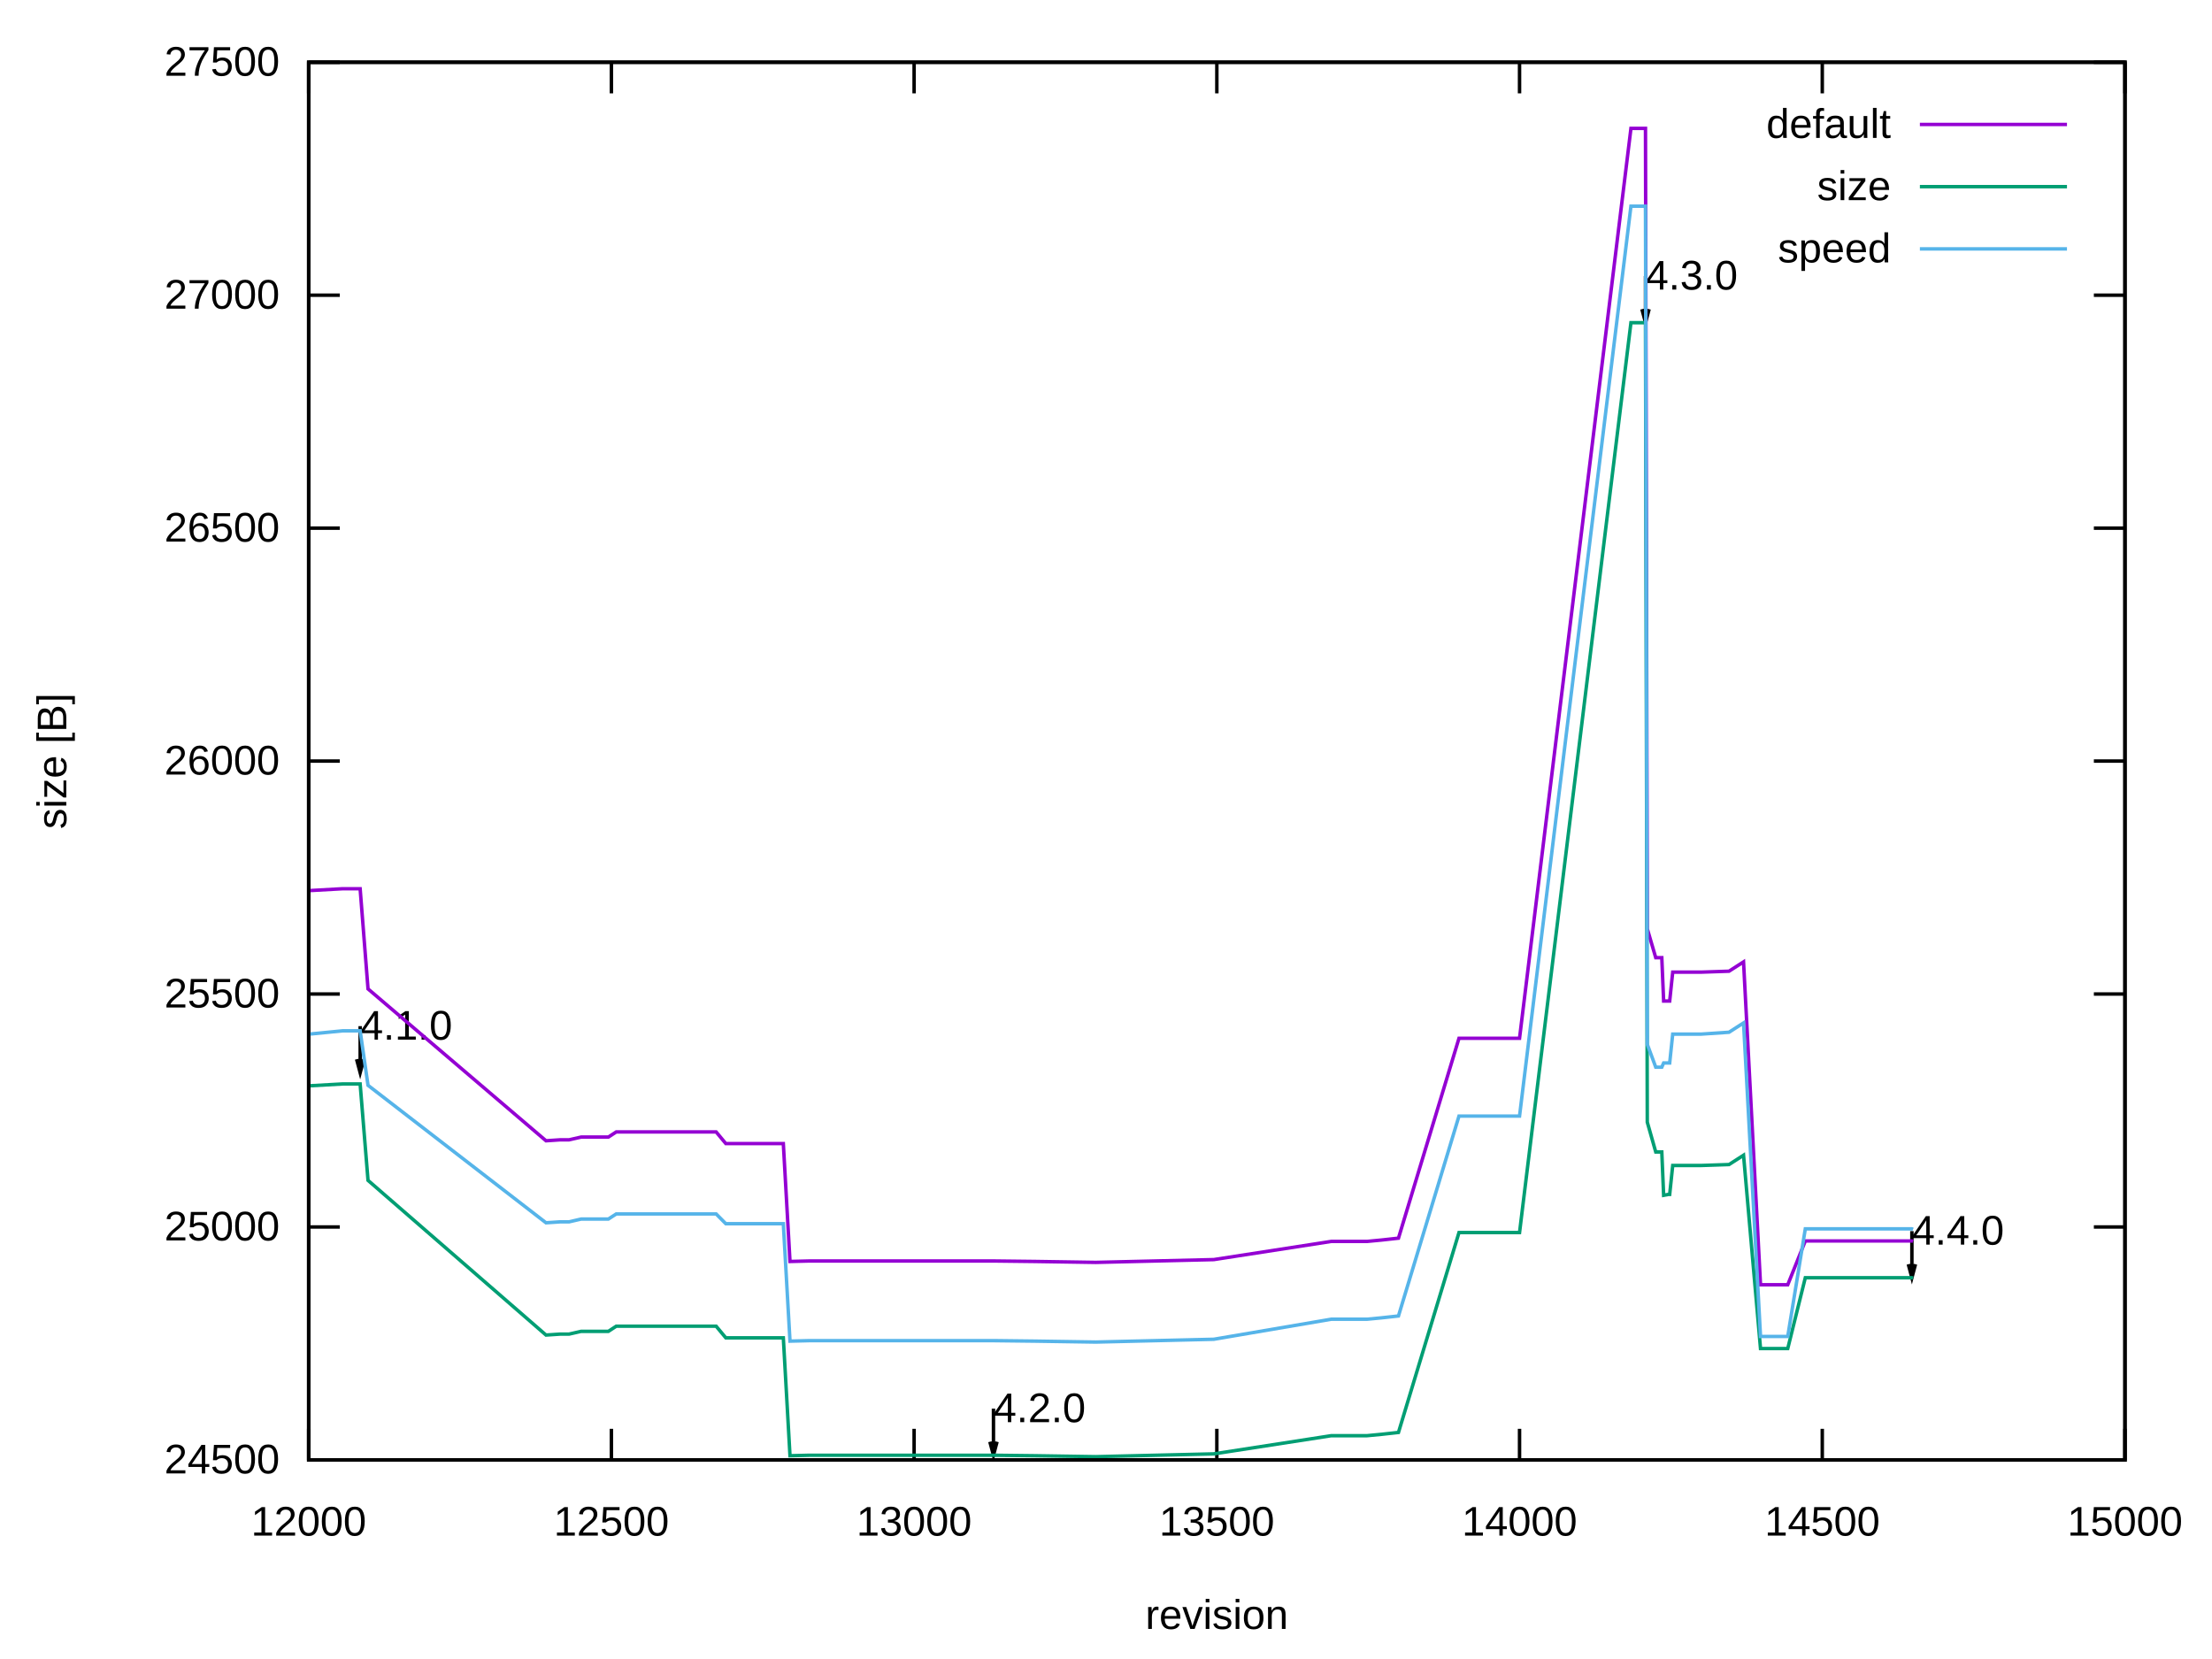
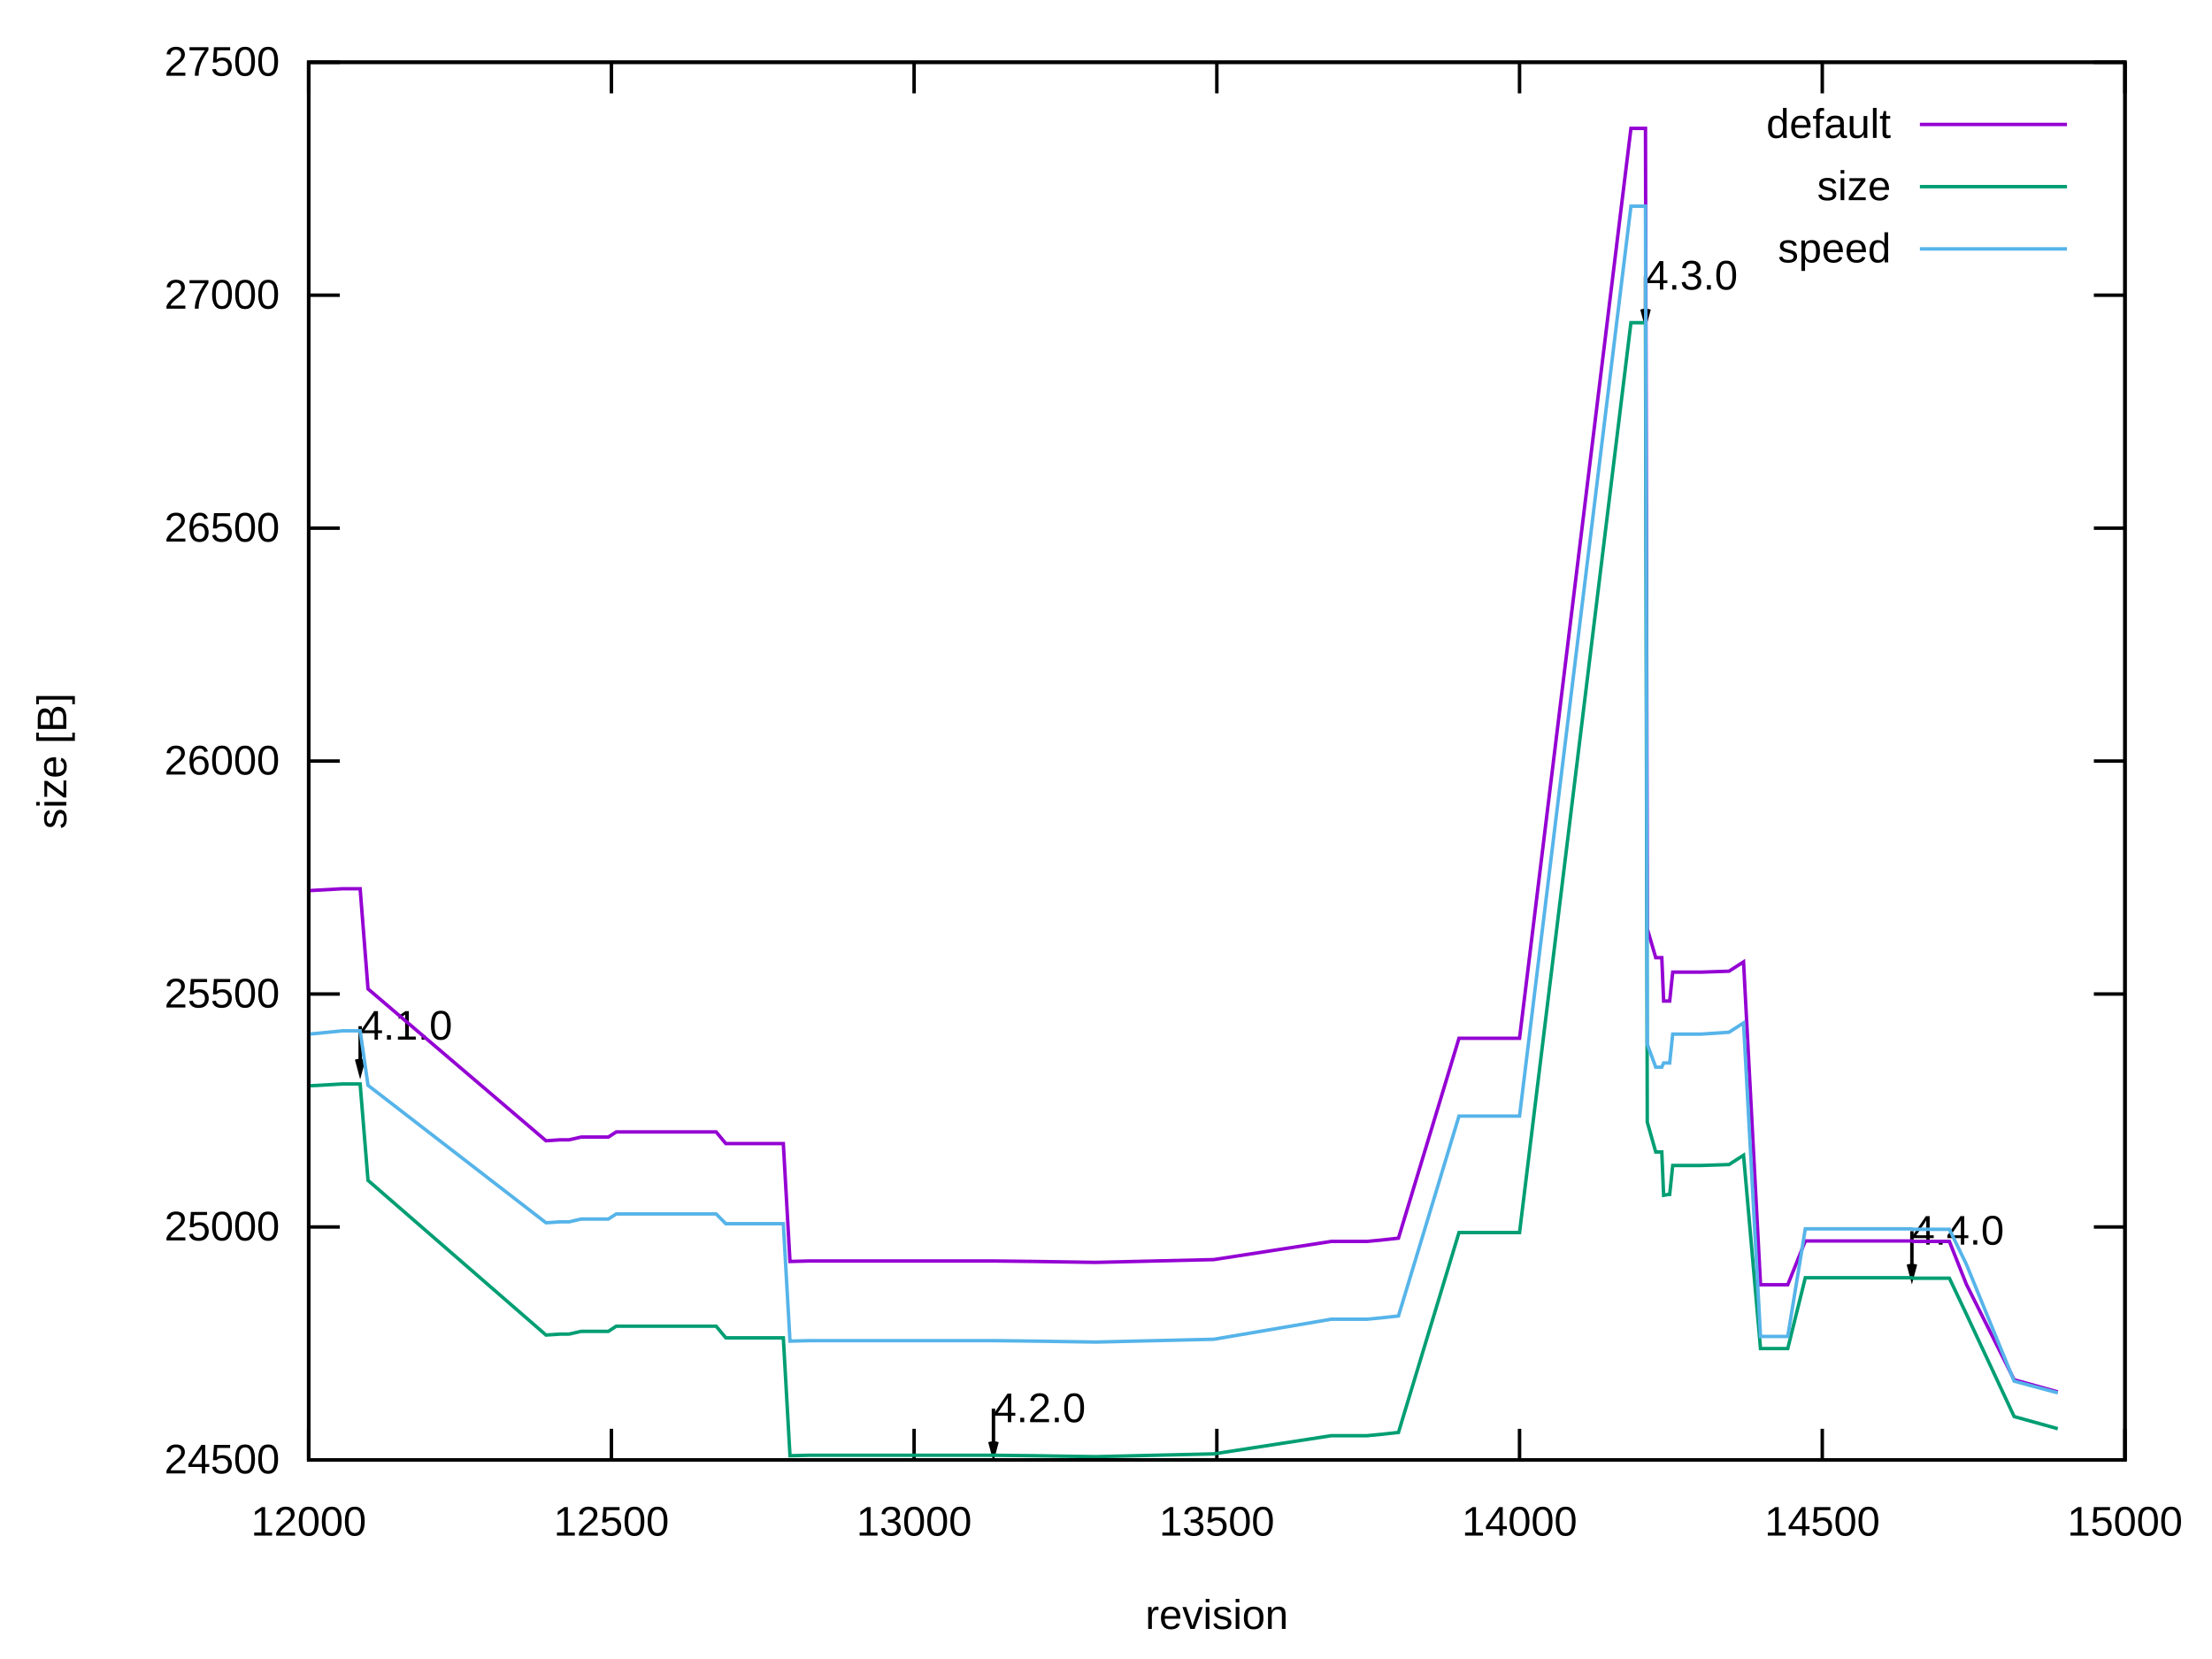
<svg xmlns="http://www.w3.org/2000/svg" xmlns:xlink="http://www.w3.org/1999/xlink" width="640" height="480" viewBox="0 0 640 480">
  <g id="gnuplot_canvas">
    <rect x="0" y="0" width="640" height="480" fill="none" />
    <defs>
      <circle id="gpDot" r="0.5" stroke-width="0.5" stroke="currentColor" />
      <path id="gpPt0" stroke-width="0.222" stroke="currentColor" d="M-1,0 h2 M0,-1 v2" />
      <path id="gpPt1" stroke-width="0.222" stroke="currentColor" d="M-1,-1 L1,1 M1,-1 L-1,1" />
      <path id="gpPt2" stroke-width="0.222" stroke="currentColor" d="M-1,0 L1,0 M0,-1 L0,1 M-1,-1 L1,1 M-1,1 L1,-1" />
      <rect id="gpPt3" stroke-width="0.222" stroke="currentColor" x="-1" y="-1" width="2" height="2" />
      <rect id="gpPt4" stroke-width="0.222" stroke="currentColor" fill="currentColor" x="-1" y="-1" width="2" height="2" />
      <circle id="gpPt5" stroke-width="0.222" stroke="currentColor" cx="0" cy="0" r="1" />
      <use xlink:href="#gpPt5" id="gpPt6" fill="currentColor" stroke="none" />
      <path id="gpPt7" stroke-width="0.222" stroke="currentColor" d="M0,-1.33 L-1.33,0.67 L1.33,0.67 z" />
      <use xlink:href="#gpPt7" id="gpPt8" fill="currentColor" stroke="none" />
      <use xlink:href="#gpPt7" id="gpPt9" stroke="currentColor" transform="rotate(180)" />
      <use xlink:href="#gpPt9" id="gpPt10" fill="currentColor" stroke="none" />
      <use xlink:href="#gpPt3" id="gpPt11" stroke="currentColor" transform="rotate(45)" />
      <use xlink:href="#gpPt11" id="gpPt12" fill="currentColor" stroke="none" />
      <path id="gpPt13" stroke-width="0.222" stroke="currentColor" d="M0,1.330 L1.265,0.411 L0.782,-1.067 L-0.782,-1.076 L-1.265,0.411 z" />
      <use xlink:href="#gpPt13" id="gpPt14" fill="currentColor" stroke="none" />
      <filter id="textbox" filterUnits="objectBoundingBox" x="0" y="0" height="1" width="1">
        <feFlood flood-color="white" flood-opacity="1" result="bgnd" />
        <feComposite in="SourceGraphic" in2="bgnd" operator="atop" />
      </filter>
      <filter id="greybox" filterUnits="objectBoundingBox" x="0" y="0" height="1" width="1">
        <feFlood flood-color="lightgrey" flood-opacity="1" result="grey" />
        <feComposite in="SourceGraphic" in2="grey" operator="atop" />
      </filter>
    </defs>
    <g fill="none" color="white" stroke="currentColor" stroke-width="1.00" stroke-linecap="butt" stroke-linejoin="miter">
</g>
    <g fill="none" color="black" stroke="currentColor" stroke-width="1.00" stroke-linecap="butt" stroke-linejoin="miter">
      <path stroke="black" d="M89.31,422.40 L98.31,422.40 M614.82,422.40 L605.82,422.40  " />
      <g transform="translate(80.92,426.30)" stroke="none" fill="black" font-family="Arial" font-size="12.00" text-anchor="end">
        <text>
          <tspan font-family="Arial"> 24500</tspan>
        </text>
      </g>
    </g>
    <g fill="none" color="black" stroke="currentColor" stroke-width="1.00" stroke-linecap="butt" stroke-linejoin="miter">
      <path stroke="black" d="M89.31,355.00 L98.31,355.00 M614.82,355.00 L605.82,355.00  " />
      <g transform="translate(80.92,358.90)" stroke="none" fill="black" font-family="Arial" font-size="12.00" text-anchor="end">
        <text>
          <tspan font-family="Arial"> 25000</tspan>
        </text>
      </g>
    </g>
    <g fill="none" color="black" stroke="currentColor" stroke-width="1.00" stroke-linecap="butt" stroke-linejoin="miter">
      <path stroke="black" d="M89.31,287.60 L98.31,287.60 M614.82,287.60 L605.82,287.60  " />
      <g transform="translate(80.92,291.50)" stroke="none" fill="black" font-family="Arial" font-size="12.00" text-anchor="end">
        <text>
          <tspan font-family="Arial"> 25500</tspan>
        </text>
      </g>
    </g>
    <g fill="none" color="black" stroke="currentColor" stroke-width="1.00" stroke-linecap="butt" stroke-linejoin="miter">
      <path stroke="black" d="M89.31,220.20 L98.31,220.20 M614.82,220.20 L605.82,220.20  " />
      <g transform="translate(80.92,224.10)" stroke="none" fill="black" font-family="Arial" font-size="12.00" text-anchor="end">
        <text>
          <tspan font-family="Arial"> 26000</tspan>
        </text>
      </g>
    </g>
    <g fill="none" color="black" stroke="currentColor" stroke-width="1.00" stroke-linecap="butt" stroke-linejoin="miter">
      <path stroke="black" d="M89.31,152.81 L98.31,152.81 M614.82,152.81 L605.82,152.81  " />
      <g transform="translate(80.92,156.71)" stroke="none" fill="black" font-family="Arial" font-size="12.00" text-anchor="end">
        <text>
          <tspan font-family="Arial"> 26500</tspan>
        </text>
      </g>
    </g>
    <g fill="none" color="black" stroke="currentColor" stroke-width="1.00" stroke-linecap="butt" stroke-linejoin="miter">
      <path stroke="black" d="M89.31,85.41 L98.31,85.41 M614.82,85.41 L605.82,85.41  " />
      <g transform="translate(80.92,89.31)" stroke="none" fill="black" font-family="Arial" font-size="12.00" text-anchor="end">
        <text>
          <tspan font-family="Arial"> 27000</tspan>
        </text>
      </g>
    </g>
    <g fill="none" color="black" stroke="currentColor" stroke-width="1.00" stroke-linecap="butt" stroke-linejoin="miter">
      <path stroke="black" d="M89.31,18.01 L98.31,18.01 M614.82,18.01 L605.82,18.01  " />
      <g transform="translate(80.92,21.91)" stroke="none" fill="black" font-family="Arial" font-size="12.00" text-anchor="end">
        <text>
          <tspan font-family="Arial"> 27500</tspan>
        </text>
      </g>
    </g>
    <g fill="none" color="black" stroke="currentColor" stroke-width="1.00" stroke-linecap="butt" stroke-linejoin="miter">
      <path stroke="black" d="M89.31,422.40 L89.31,413.40 M89.31,18.01 L89.31,27.01  " />
      <g transform="translate(89.31,444.30)" stroke="none" fill="black" font-family="Arial" font-size="12.00" text-anchor="middle">
        <text>
          <tspan font-family="Arial"> 12000</tspan>
        </text>
      </g>
    </g>
    <g fill="none" color="black" stroke="currentColor" stroke-width="1.00" stroke-linecap="butt" stroke-linejoin="miter">
      <path stroke="black" d="M176.90,422.40 L176.90,413.40 M176.90,18.01 L176.90,27.01  " />
      <g transform="translate(176.90,444.30)" stroke="none" fill="black" font-family="Arial" font-size="12.00" text-anchor="middle">
        <text>
          <tspan font-family="Arial"> 12500</tspan>
        </text>
      </g>
    </g>
    <g fill="none" color="black" stroke="currentColor" stroke-width="1.00" stroke-linecap="butt" stroke-linejoin="miter">
      <path stroke="black" d="M264.48,422.40 L264.48,413.40 M264.48,18.01 L264.48,27.01  " />
      <g transform="translate(264.48,444.30)" stroke="none" fill="black" font-family="Arial" font-size="12.00" text-anchor="middle">
        <text>
          <tspan font-family="Arial"> 13000</tspan>
        </text>
      </g>
    </g>
    <g fill="none" color="black" stroke="currentColor" stroke-width="1.00" stroke-linecap="butt" stroke-linejoin="miter">
      <path stroke="black" d="M352.07,422.40 L352.07,413.40 M352.07,18.01 L352.07,27.01  " />
      <g transform="translate(352.07,444.30)" stroke="none" fill="black" font-family="Arial" font-size="12.00" text-anchor="middle">
        <text>
          <tspan font-family="Arial"> 13500</tspan>
        </text>
      </g>
    </g>
    <g fill="none" color="black" stroke="currentColor" stroke-width="1.00" stroke-linecap="butt" stroke-linejoin="miter">
      <path stroke="black" d="M439.65,422.40 L439.65,413.40 M439.65,18.01 L439.65,27.01  " />
      <g transform="translate(439.65,444.30)" stroke="none" fill="black" font-family="Arial" font-size="12.00" text-anchor="middle">
        <text>
          <tspan font-family="Arial"> 14000</tspan>
        </text>
      </g>
    </g>
    <g fill="none" color="black" stroke="currentColor" stroke-width="1.00" stroke-linecap="butt" stroke-linejoin="miter">
      <path stroke="black" d="M527.24,422.40 L527.24,413.40 M527.24,18.01 L527.24,27.01  " />
      <g transform="translate(527.24,444.30)" stroke="none" fill="black" font-family="Arial" font-size="12.00" text-anchor="middle">
        <text>
          <tspan font-family="Arial"> 14500</tspan>
        </text>
      </g>
    </g>
    <g fill="none" color="black" stroke="currentColor" stroke-width="1.00" stroke-linecap="butt" stroke-linejoin="miter">
      <path stroke="black" d="M614.82,422.40 L614.82,413.40 M614.82,18.01 L614.82,27.01  " />
      <g transform="translate(614.82,444.30)" stroke="none" fill="black" font-family="Arial" font-size="12.00" text-anchor="middle">
        <text>
          <tspan font-family="Arial"> 15000</tspan>
        </text>
      </g>
    </g>
    <g fill="none" color="black" stroke="currentColor" stroke-width="1.00" stroke-linecap="butt" stroke-linejoin="miter">
</g>
    <g fill="none" color="black" stroke="currentColor" stroke-width="1.00" stroke-linecap="butt" stroke-linejoin="miter">
      <path stroke="black" d="M89.31,18.01 L89.31,422.40 L614.82,422.40 L614.82,18.01 L89.31,18.01 Z  " />
      <g transform="translate(104.20,300.80)" stroke="none" fill="black" font-family="Arial" font-size="12.00" text-anchor="start">
        <text>
          <tspan font-family="Arial">4.1.0</tspan>
        </text>
      </g>
      <g transform="translate(287.43,411.47)" stroke="none" fill="black" font-family="Arial" font-size="12.00" text-anchor="start">
        <text>
          <tspan font-family="Arial">4.2.0</tspan>
        </text>
      </g>
      <g transform="translate(476.09,83.78)" stroke="none" fill="black" font-family="Arial" font-size="12.00" text-anchor="start">
        <text>
          <tspan font-family="Arial">4.3.0</tspan>
        </text>
      </g>
      <g transform="translate(553.16,360.11)" stroke="none" fill="black" font-family="Arial" font-size="12.00" text-anchor="start">
        <text>
          <tspan font-family="Arial">4.4.0</tspan>
        </text>
      </g>
-       <path stroke="black" d="M103.17,306.47 L104.21,310.37 L105.25,306.47 M104.21,296.89 L104.21,310.37 M286.40,417.14 L287.44,421.04 L288.48,417.14   M287.44,407.56 L287.44,421.04 M475.06,89.45 L476.10,93.35 L477.14,89.45 M476.10,79.87 L476.10,93.35 M552.13,365.78   L553.17,369.68 L554.21,365.78 M553.17,356.20 L553.17,369.68  " />
-     </g>
-     <g fill="none" color="black" stroke="currentColor" stroke-width="1.00" stroke-linecap="butt" stroke-linejoin="miter">
-       <g transform="translate(19.18,220.21) rotate(270)" stroke="none" fill="black" font-family="Arial" font-size="12.00" text-anchor="middle">
-         <text>
-           <tspan font-family="Arial">size [B]</tspan>
-         </text>
-       </g>
-     </g>
-     <g fill="none" color="black" stroke="currentColor" stroke-width="1.00" stroke-linecap="butt" stroke-linejoin="miter">
-       <g transform="translate(352.06,471.30)" stroke="none" fill="black" font-family="Arial" font-size="12.00" text-anchor="middle">
-         <text>
-           <tspan font-family="Arial">revision</tspan>
-         </text>
-       </g>
+     </g>
+     <g fill="none" color="black" stroke="currentColor" stroke-width="1.00" stroke-linecap="butt" stroke-linejoin="miter">
+       <path stroke="black" d="M103.17,306.47 L104.21,310.37 L105.25,306.47 M104.21,296.89 L104.21,310.37  " />
+     </g>
+     <g fill="none" color="black" stroke="currentColor" stroke-width="1.00" stroke-linecap="butt" stroke-linejoin="miter">
+       <path stroke="black" d="M286.40,417.14 L287.44,421.04 L288.48,417.14 M287.44,407.56 L287.44,421.04  " />
+     </g>
+     <g fill="none" color="black" stroke="currentColor" stroke-width="1.00" stroke-linecap="butt" stroke-linejoin="miter">
+       <path stroke="black" d="M475.06,89.45 L476.10,93.35 L477.14,89.45 M476.10,79.87 L476.10,93.35  " />
+     </g>
+     <g fill="none" color="black" stroke="currentColor" stroke-width="1.00" stroke-linecap="butt" stroke-linejoin="miter">
+       <path stroke="black" d="M552.13,365.78 L553.17,369.68 L554.21,365.78 M553.17,356.20 L553.17,369.68  " />
    </g>
    <g fill="none" color="black" stroke="currentColor" stroke-width="1.00" stroke-linecap="butt" stroke-linejoin="miter">
</g>
    <g id="gnuplot_plot_1">
      <g fill="none" color="black" stroke="currentColor" stroke-width="1.00" stroke-linecap="butt" stroke-linejoin="miter">
        <g transform="translate(547.09,39.91)" stroke="none" fill="black" font-family="Arial" font-size="12.00" text-anchor="end">
          <text>
            <tspan font-family="Arial">default</tspan>
          </text>
        </g>
      </g>
      <g fill="none" color="black" stroke="currentColor" stroke-width="1.00" stroke-linecap="butt" stroke-linejoin="miter">
-         <path stroke="rgb(148,   0, 211)" d="M555.48,36.01 L598.04,36.01 M89.49,257.68 L99.12,257.14 L104.20,257.14 L106.48,286.12 L157.98,330.06 L162.01,329.79   L164.63,329.79 L168.14,328.99 L170.59,328.99 L174.79,328.99 L176.02,328.99 L178.30,327.50 L201.77,327.50 L207.20,327.50   L210.00,330.87 L210.53,330.87 L219.99,330.87 L226.64,330.87 L228.57,364.98 L234.18,364.84 L240.31,364.84 L242.58,364.84   L245.39,364.84 L246.96,364.84 L259.05,364.84 L287.43,364.84 L299.51,364.98 L317.03,365.25 L351.19,364.44 L385.17,359.18   L386.92,359.18 L388.68,359.18 L395.51,359.18 L399.71,358.78 L404.62,358.24 L422.13,300.41 L439.65,300.41 L471.88,37.15   L476.09,37.15 L476.61,268.73 L479.06,277.09 L480.81,277.09 L481.34,289.63 L482.74,289.63 L483.09,289.63 L483.97,281.27   L492.20,281.27 L500.26,281.00 L504.46,278.30 L509.37,371.72 L510.59,371.72 L517.25,371.72 L522.33,359.05 L528.99,359.05   L532.14,359.05 L553.16,359.05 L553.51,359.18  " />
+         <path stroke="rgb(148,   0, 211)" d="M555.48,36.01 L598.04,36.01 M89.49,257.68 L99.12,257.14 L104.20,257.14 L106.48,286.12 L157.98,330.06 L162.01,329.79   L164.63,329.79 L168.14,328.99 L170.59,328.99 L174.79,328.99 L176.02,328.99 L178.30,327.50 L201.77,327.50 L207.20,327.50   L210.00,330.87 L210.53,330.87 L219.99,330.87 L226.64,330.87 L228.57,364.98 L234.18,364.84 L240.31,364.84 L242.58,364.84   L245.39,364.84 L246.96,364.84 L259.05,364.84 L287.43,364.84 L299.51,364.98 L317.03,365.25 L351.19,364.44 L385.17,359.18   L386.92,359.18 L388.68,359.18 L395.51,359.18 L399.71,358.78 L404.62,358.24 L422.13,300.41 L439.65,300.41 L471.88,37.15   L476.09,37.15 L476.61,268.73 L479.06,277.09 L480.81,277.09 L481.34,289.63 L482.74,289.63 L483.09,289.63 L483.97,281.27   L492.20,281.27 L500.26,281.00 L504.46,278.30 L509.37,371.72 L510.59,371.72 L517.25,371.72 L522.33,359.05 L528.99,359.05   L532.14,359.05 L553.16,359.05 L553.51,359.18 L564.02,359.18 L568.93,371.58 L582.76,399.21 L595.38,402.72  " />
      </g>
    </g>
    <g id="gnuplot_plot_2">
      <g fill="none" color="black" stroke="currentColor" stroke-width="1.00" stroke-linecap="butt" stroke-linejoin="miter">
        <g transform="translate(547.09,57.91)" stroke="none" fill="black" font-family="Arial" font-size="12.00" text-anchor="end">
          <text>
            <tspan font-family="Arial">size</tspan>
          </text>
        </g>
      </g>
      <g fill="none" color="black" stroke="currentColor" stroke-width="1.00" stroke-linecap="butt" stroke-linejoin="miter">
-         <path stroke="rgb(  0, 158, 115)" d="M555.48,54.01 L598.04,54.01 M89.49,314.16 L99.12,313.62 L104.20,313.62 L106.48,341.52 L157.98,386.27 L162.01,386.00   L164.63,386.00 L168.14,385.20 L170.59,385.20 L174.79,385.20 L176.02,385.20 L178.30,383.71 L201.77,383.71 L207.20,383.71   L210.00,387.08 L210.53,387.08 L219.99,387.08 L226.64,387.08 L228.57,421.19 L234.18,421.05 L240.31,421.05 L242.58,421.05   L245.39,421.05 L246.96,421.05 L259.05,421.05 L287.43,421.05 L299.51,421.19 L317.03,421.46 L351.19,420.65 L385.17,415.39   L386.92,415.39 L388.68,415.39 L395.51,415.39 L399.71,414.99 L404.62,414.45 L422.13,356.62 L439.65,356.62 L471.88,93.36   L476.09,93.36 L476.61,324.67 L479.06,333.30 L480.81,333.30 L481.34,345.84 L482.74,345.57 L483.09,345.57 L483.97,337.21   L492.20,337.21 L500.26,336.94 L504.46,334.24 L509.37,390.18 L510.59,390.18 L517.25,390.18 L522.33,369.69 L528.99,369.69   L532.14,369.69 L553.16,369.69 L553.51,369.83  " />
+         <path stroke="rgb(  0, 158, 115)" d="M555.48,54.01 L598.04,54.01 M89.49,314.16 L99.12,313.62 L104.20,313.62 L106.48,341.52 L157.98,386.27 L162.01,386.00   L164.63,386.00 L168.14,385.20 L170.59,385.20 L174.79,385.20 L176.02,385.20 L178.30,383.71 L201.77,383.71 L207.20,383.71   L210.00,387.08 L210.53,387.08 L219.99,387.08 L226.64,387.08 L228.57,421.19 L234.18,421.05 L240.31,421.05 L242.58,421.05   L245.39,421.05 L246.96,421.05 L259.05,421.05 L287.43,421.05 L299.51,421.19 L317.03,421.46 L351.19,420.65 L385.17,415.39   L386.92,415.39 L388.68,415.39 L395.51,415.39 L399.71,414.99 L404.62,414.45 L422.13,356.62 L439.65,356.62 L471.88,93.36   L476.09,93.36 L476.61,324.67 L479.06,333.30 L480.81,333.30 L481.34,345.84 L482.74,345.57 L483.09,345.57 L483.97,337.21   L492.20,337.21 L500.26,336.94 L504.46,334.24 L509.37,390.18 L510.59,390.18 L517.25,390.18 L522.33,369.69 L528.99,369.69   L532.14,369.69 L553.16,369.69 L553.51,369.83 L564.02,369.83 L568.93,380.21 L582.76,409.86 L595.38,413.37  " />
      </g>
    </g>
    <g id="gnuplot_plot_3">
      <g fill="none" color="black" stroke="currentColor" stroke-width="1.00" stroke-linecap="butt" stroke-linejoin="miter">
        <g transform="translate(547.09,75.91)" stroke="none" fill="black" font-family="Arial" font-size="12.00" text-anchor="end">
          <text>
            <tspan font-family="Arial">speed</tspan>
          </text>
        </g>
      </g>
      <g fill="none" color="black" stroke="currentColor" stroke-width="1.00" stroke-linecap="butt" stroke-linejoin="miter">
-         <path stroke="rgb( 86, 180, 233)" d="M555.48,72.01 L598.04,72.01 M89.49,299.20 L99.12,298.25 L104.20,298.25 L106.48,314.02 L157.98,353.79 L162.01,353.52   L164.63,353.52 L168.14,352.71 L170.59,352.71 L174.79,352.71 L176.02,352.71 L178.30,351.23 L201.77,351.23 L207.20,351.23   L210.00,354.06 L210.53,354.06 L219.99,354.06 L226.64,354.06 L228.57,388.03 L234.18,387.89 L240.31,387.89 L242.58,387.89   L245.39,387.89 L246.96,387.89 L259.05,387.89 L287.43,387.89 L299.51,388.03 L317.03,388.30 L351.19,387.49 L385.17,381.69   L386.92,381.69 L388.68,381.69 L395.51,381.69 L399.71,381.29 L404.62,380.75 L422.13,322.92 L439.65,322.92 L471.88,59.66   L476.09,59.66 L476.61,302.16 L479.06,308.77 L480.81,308.77 L481.34,307.55 L482.74,307.55 L483.09,307.55 L483.97,299.20   L492.20,299.20 L500.26,298.66 L504.46,295.96 L509.37,386.68 L510.59,386.68 L517.25,386.68 L522.33,355.54 L528.99,355.54   L532.14,355.54 L553.16,355.54 L553.51,355.68  " />
+         <path stroke="rgb( 86, 180, 233)" d="M555.48,72.01 L598.04,72.01 M89.49,299.20 L99.12,298.25 L104.20,298.25 L106.48,314.02 L157.98,353.79 L162.01,353.52   L164.63,353.52 L168.14,352.71 L170.59,352.71 L174.79,352.71 L176.02,352.71 L178.30,351.23 L201.77,351.23 L207.20,351.23   L210.00,354.06 L210.53,354.06 L219.99,354.06 L226.64,354.06 L228.57,388.03 L234.18,387.89 L240.31,387.89 L242.58,387.89   L245.39,387.89 L246.96,387.89 L259.05,387.89 L287.43,387.89 L299.51,388.03 L317.03,388.30 L351.19,387.49 L385.17,381.69   L386.92,381.69 L388.68,381.69 L395.51,381.69 L399.71,381.29 L404.62,380.75 L422.13,322.92 L439.65,322.92 L471.88,59.66   L476.09,59.66 L476.61,302.16 L479.06,308.77 L480.81,308.77 L481.34,307.55 L482.74,307.55 L483.09,307.55 L483.97,299.20   L492.20,299.20 L500.26,298.66 L504.46,295.96 L509.37,386.68 L510.59,386.68 L517.25,386.68 L522.33,355.54 L528.99,355.54   L532.14,355.54 L553.16,355.54 L553.51,355.68 L564.02,355.68 L568.93,365.79 L582.76,399.62 L595.38,402.99  " />
      </g>
    </g>
    <g fill="none" color="white" stroke="rgb( 86, 180, 233)" stroke-width="2.00" stroke-linecap="butt" stroke-linejoin="miter">
</g>
    <g fill="none" color="black" stroke="currentColor" stroke-width="2.00" stroke-linecap="butt" stroke-linejoin="miter">
</g>
    <g fill="none" color="black" stroke="black" stroke-width="1.00" stroke-linecap="butt" stroke-linejoin="miter">
</g>
    <g fill="none" color="black" stroke="currentColor" stroke-width="1.00" stroke-linecap="butt" stroke-linejoin="miter">
      <path stroke="black" d="M89.31,18.01 L89.31,422.40 L614.82,422.40 L614.82,18.01 L89.31,18.01 Z  " />
-     </g>
+       <g transform="translate(19.18,220.21) rotate(270.00)" stroke="none" fill="black" font-family="Arial" font-size="12.00" text-anchor="middle">
+         <text>
+           <tspan font-family="Arial">size [B]</tspan>
+         </text>
+       </g>
+     </g>
+     <g fill="none" color="black" stroke="currentColor" stroke-width="1.00" stroke-linecap="butt" stroke-linejoin="miter">
+       <g transform="translate(352.06,471.30)" stroke="none" fill="black" font-family="Arial" font-size="12.00" text-anchor="middle">
+         <text>
+           <tspan font-family="Arial">revision</tspan>
+         </text>
+       </g>
+     </g>
+     <g fill="none" color="black" stroke="currentColor" stroke-width="1.00" stroke-linecap="butt" stroke-linejoin="miter">
+ </g>
    <g fill="none" color="black" stroke="currentColor" stroke-width="1.00" stroke-linecap="butt" stroke-linejoin="miter">
</g>
  </g>
</svg>
